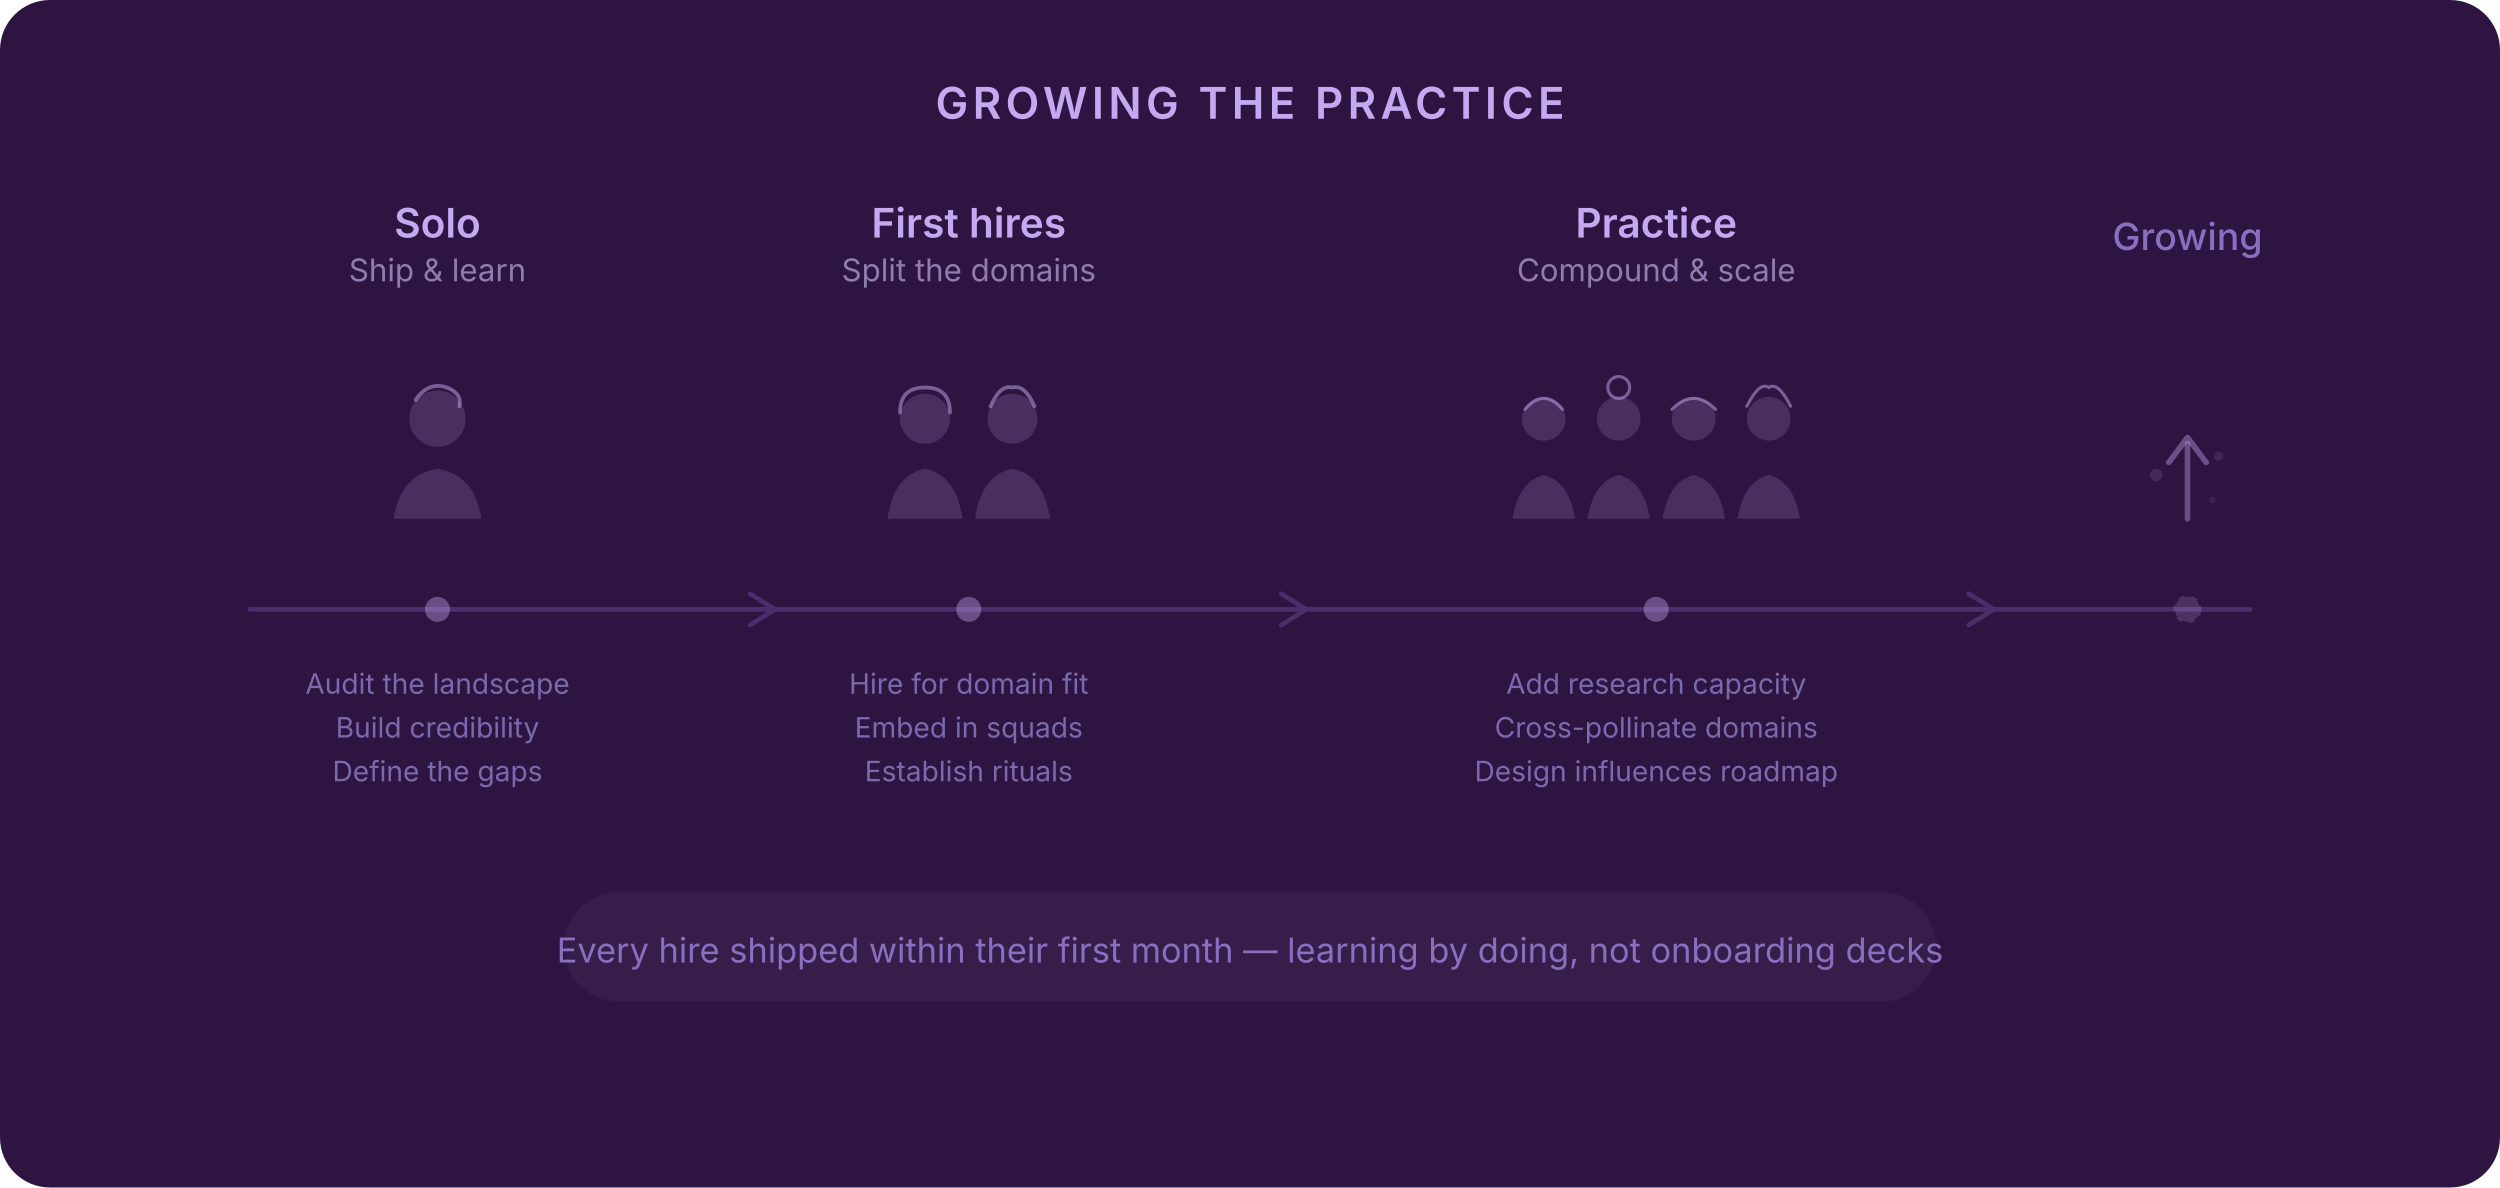
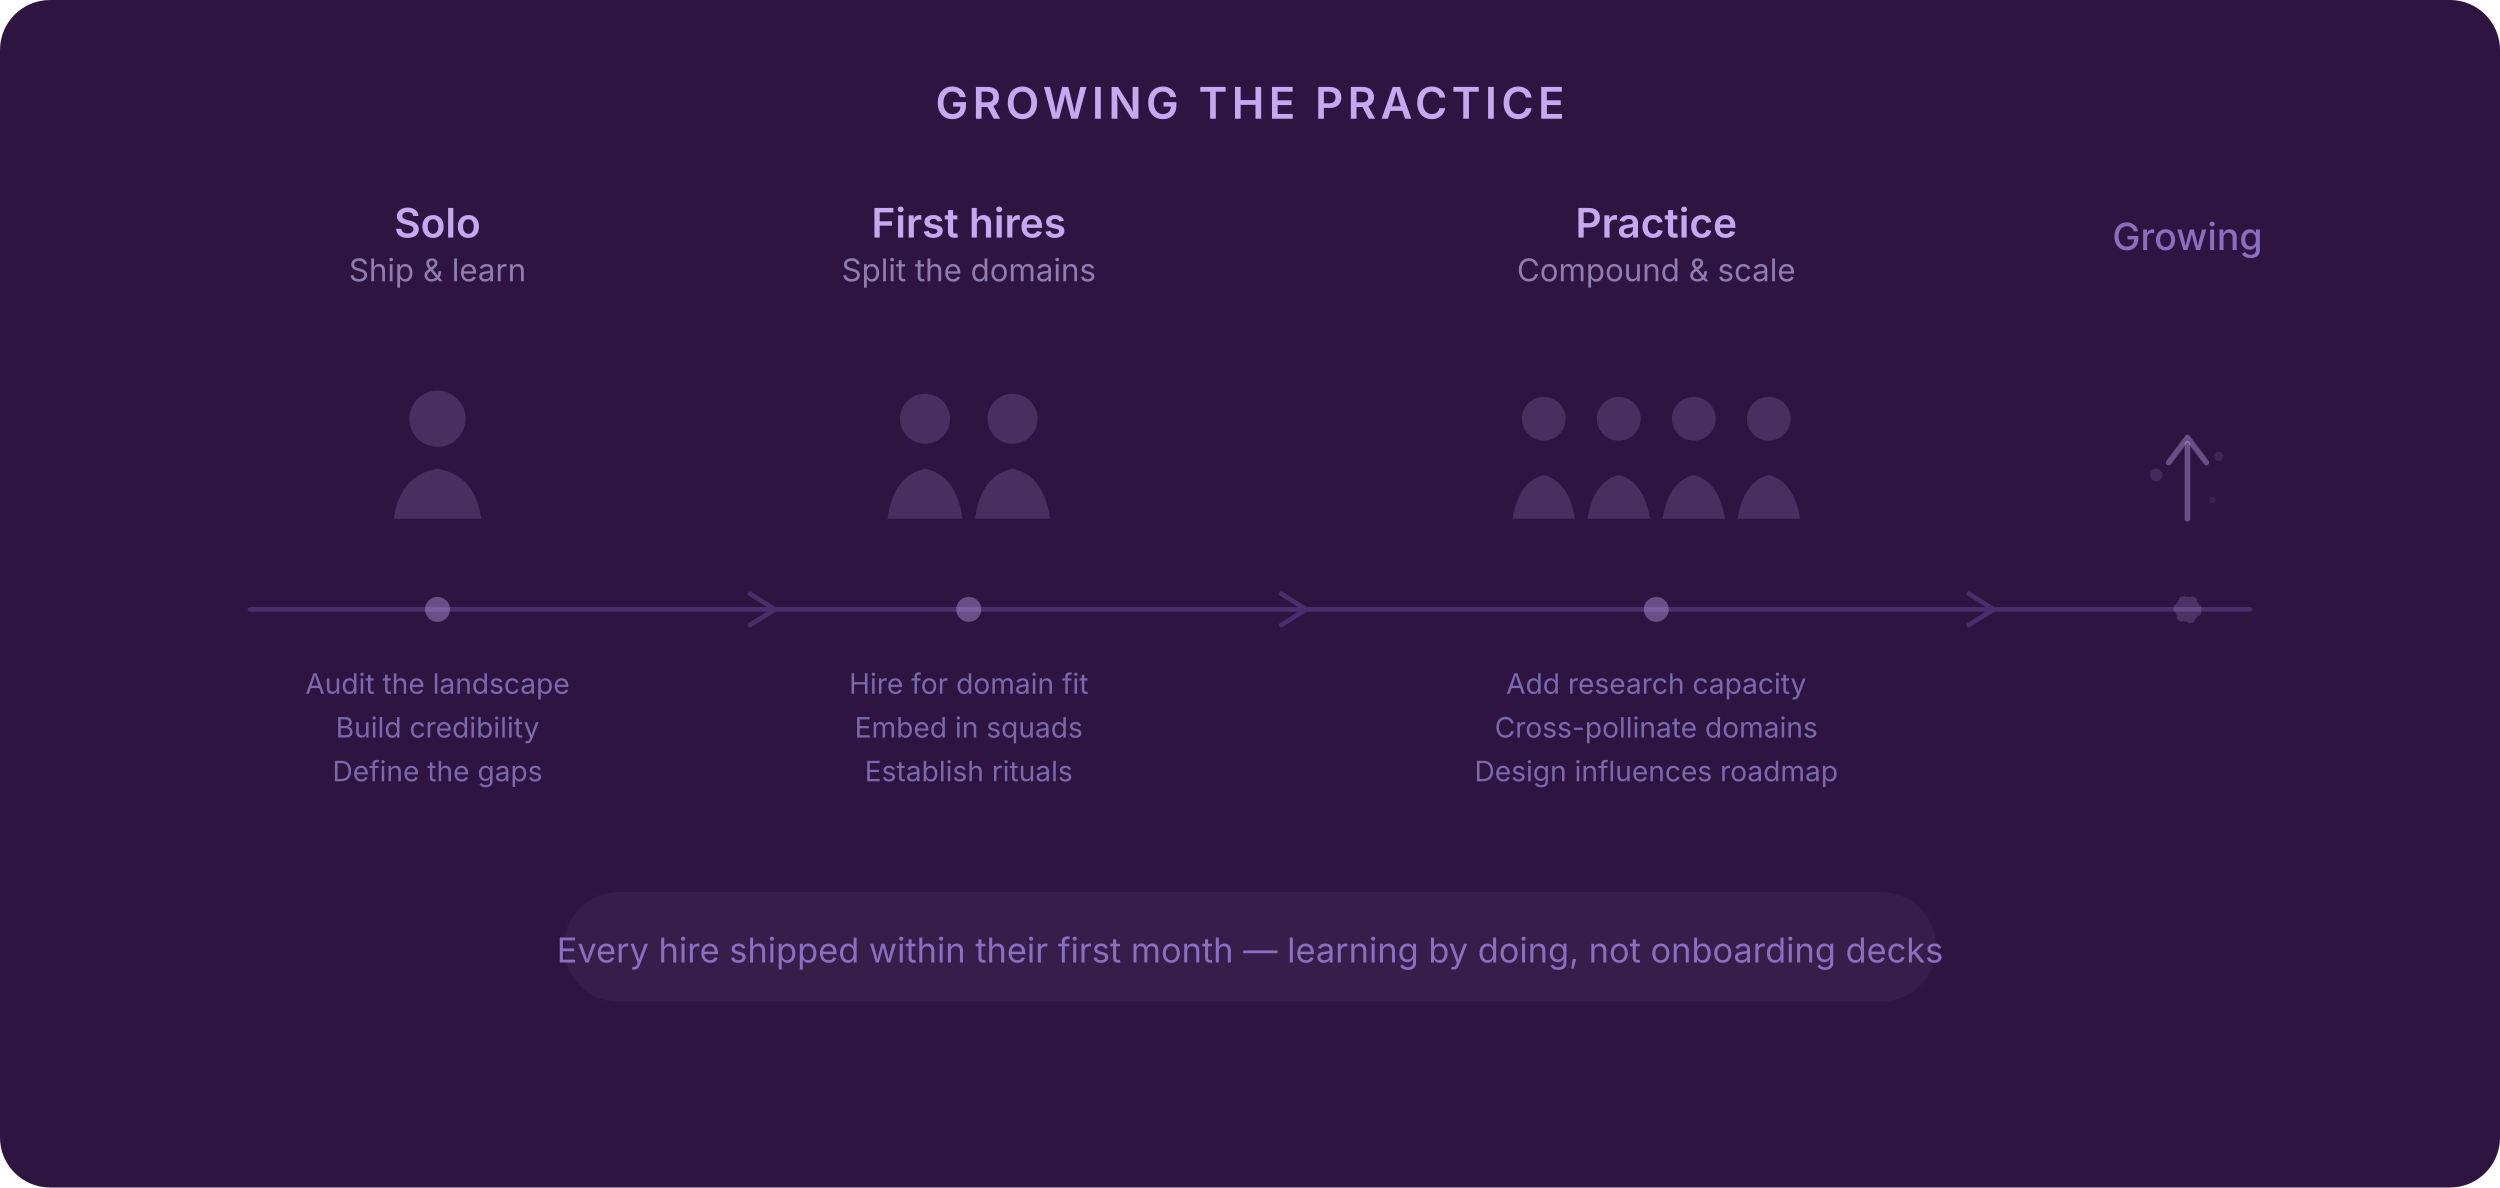
<svg xmlns="http://www.w3.org/2000/svg" viewBox="0 0 800 380" font-family="Inter, system-ui, sans-serif">
  <rect width="800" height="380" fill="#2e1440" rx="16" />
  <text x="400" y="38" text-anchor="middle" fill="#c4a8f0" font-size="14" font-weight="600" letter-spacing="0.1em">GROWING THE PRACTICE</text>
  <line x1="80" y1="195" x2="720" y2="195" stroke="#4a2d6b" stroke-width="1.5" stroke-linecap="round" />
  <g transform="translate(140, 148)">
    <circle cx="0" cy="-14" r="9" fill="#c4a8f0" opacity="0.18" />
    <path d="M-14 18 Q-12 4 0 2 Q12 4 14 18" fill="#c4a8f0" opacity="0.18" />
-     <path d="M-7 -20 Q-3 -26 3 -24 Q8 -22 7 -18" fill="none" stroke="#c4a8f0" stroke-width="1.2" stroke-linecap="round" opacity="0.5" />
  </g>
  <text x="140" y="76" text-anchor="middle" fill="#c4a8f0" font-size="13" font-weight="600">Solo</text>
  <text x="140" y="90" text-anchor="middle" fill="#b8a9e0" font-size="10" opacity="0.7">Ship &amp; learn</text>
  <circle cx="140" cy="195" r="4" fill="#c4a8f0" opacity="0.4" />
  <text x="140" y="222" text-anchor="middle" fill="#7a6aad" font-size="9">Audit the landscape</text>
  <text x="140" y="236" text-anchor="middle" fill="#7a6aad" font-size="9">Build credibility</text>
  <text x="140" y="250" text-anchor="middle" fill="#7a6aad" font-size="9">Define the gaps</text>
  <path d="M240 190 L248 195 L240 200" stroke="#4a2d6b" stroke-width="1.5" fill="none" stroke-linecap="round" />
  <g transform="translate(310, 148)">
    <circle cx="-14" cy="-14" r="8" fill="#c4a8f0" opacity="0.18" />
    <path d="M-26 18 Q-24 4 -14 2 Q-4 4 -2 18" fill="#c4a8f0" opacity="0.18" />
-     <path d="M-22 -16 Q-22 -24 -14 -24 Q-6 -24 -6 -16" fill="none" stroke="#c4a8f0" stroke-width="1.2" stroke-linecap="round" opacity="0.5" />
    <circle cx="14" cy="-14" r="8" fill="#c4a8f0" opacity="0.18" />
    <path d="M2 18 Q4 4 14 2 Q24 4 26 18" fill="#c4a8f0" opacity="0.18" />
-     <path d="M7 -18 Q10 -25 14 -24 Q18 -25 21 -18" fill="none" stroke="#c4a8f0" stroke-width="1.2" stroke-linecap="round" opacity="0.5" />
  </g>
  <text x="310" y="76" text-anchor="middle" fill="#c4a8f0" font-size="13" font-weight="600">First hires</text>
  <text x="310" y="90" text-anchor="middle" fill="#b8a9e0" font-size="10" opacity="0.7">Split the domains</text>
  <circle cx="310" cy="195" r="4" fill="#c4a8f0" opacity="0.4" />
  <text x="310" y="222" text-anchor="middle" fill="#7a6aad" font-size="9">Hire for domain fit</text>
  <text x="310" y="236" text-anchor="middle" fill="#7a6aad" font-size="9">Embed in squads</text>
  <text x="310" y="250" text-anchor="middle" fill="#7a6aad" font-size="9">Establish rituals</text>
  <path d="M410 190 L418 195 L410 200" stroke="#4a2d6b" stroke-width="1.5" fill="none" stroke-linecap="round" />
  <g transform="translate(530, 148)">
    <circle cx="-36" cy="-14" r="7" fill="#c4a8f0" opacity="0.18" />
    <path d="M-46 18 Q-44 6 -36 4 Q-28 6 -26 18" fill="#c4a8f0" opacity="0.18" />
-     <path d="M-42 -17 Q-36 -24 -30 -17" fill="none" stroke="#c4a8f0" stroke-width="1" stroke-linecap="round" opacity="0.5" />
    <circle cx="-12" cy="-14" r="7" fill="#c4a8f0" opacity="0.18" />
    <path d="M-22 18 Q-20 6 -12 4 Q-4 6 -2 18" fill="#c4a8f0" opacity="0.18" />
-     <circle cx="-12" cy="-24" r="3.5" fill="none" stroke="#c4a8f0" stroke-width="1" stroke-linecap="round" opacity="0.5" />
    <circle cx="12" cy="-14" r="7" fill="#c4a8f0" opacity="0.18" />
    <path d="M2 18 Q4 6 12 4 Q20 6 22 18" fill="#c4a8f0" opacity="0.18" />
-     <path d="M5 -17 Q12 -24 19 -17" fill="none" stroke="#c4a8f0" stroke-width="1" stroke-linecap="round" opacity="0.5" />
    <circle cx="36" cy="-14" r="7" fill="#c4a8f0" opacity="0.18" />
    <path d="M26 18 Q28 6 36 4 Q44 6 46 18" fill="#c4a8f0" opacity="0.18" />
-     <path d="M29 -18 Q33 -26 36 -24 Q39 -26 43 -18" fill="none" stroke="#c4a8f0" stroke-width="1" stroke-linecap="round" opacity="0.5" />
  </g>
  <text x="530" y="76" text-anchor="middle" fill="#c4a8f0" font-size="13" font-weight="600">Practice</text>
  <text x="530" y="90" text-anchor="middle" fill="#b8a9e0" font-size="10" opacity="0.7">Compound &amp; scale</text>
  <circle cx="530" cy="195" r="4" fill="#c4a8f0" opacity="0.4" />
  <text x="530" y="222" text-anchor="middle" fill="#7a6aad" font-size="9">Add research capacity</text>
  <text x="530" y="236" text-anchor="middle" fill="#7a6aad" font-size="9">Cross-pollinate domains</text>
  <text x="530" y="250" text-anchor="middle" fill="#7a6aad" font-size="9">Design influences roadmap</text>
  <path d="M630 190 L638 195 L630 200" stroke="#4a2d6b" stroke-width="1.5" fill="none" stroke-linecap="round" />
  <g transform="translate(700, 150)">
    <line x1="0" y1="16" x2="0" y2="-8" stroke="#c4a8f0" stroke-width="1.8" stroke-linecap="round" opacity="0.4" />
    <path d="M-6 -2 L0 -10 L6 -2" fill="none" stroke="#c4a8f0" stroke-width="1.8" stroke-linecap="round" stroke-linejoin="round" opacity="0.4" />
    <circle cx="-10" cy="2" r="2" fill="#c4a8f0" opacity="0.15" />
    <circle cx="10" cy="-4" r="1.5" fill="#c4a8f0" opacity="0.12" />
    <circle cx="8" cy="10" r="1" fill="#c4a8f0" opacity="0.1" />
  </g>
  <text x="700" y="80" text-anchor="middle" fill="#8a6ebf" font-size="12" font-weight="500">Growing</text>
  <circle cx="700" cy="195" r="4" fill="#c4a8f0" opacity="0.2" stroke="#c4a8f0" stroke-width="1" stroke-dasharray="2,2" />
  <rect x="180" y="285" width="440" height="36" rx="18" fill="#c4a8f0" opacity="0.06" stroke="#4a2d6b" stroke-width="1" />
  <text x="400" y="308" text-anchor="middle" fill="#8a6ebf" font-size="11">Every hire shipped within their first month — learning by doing, not onboarding decks</text>
</svg>
